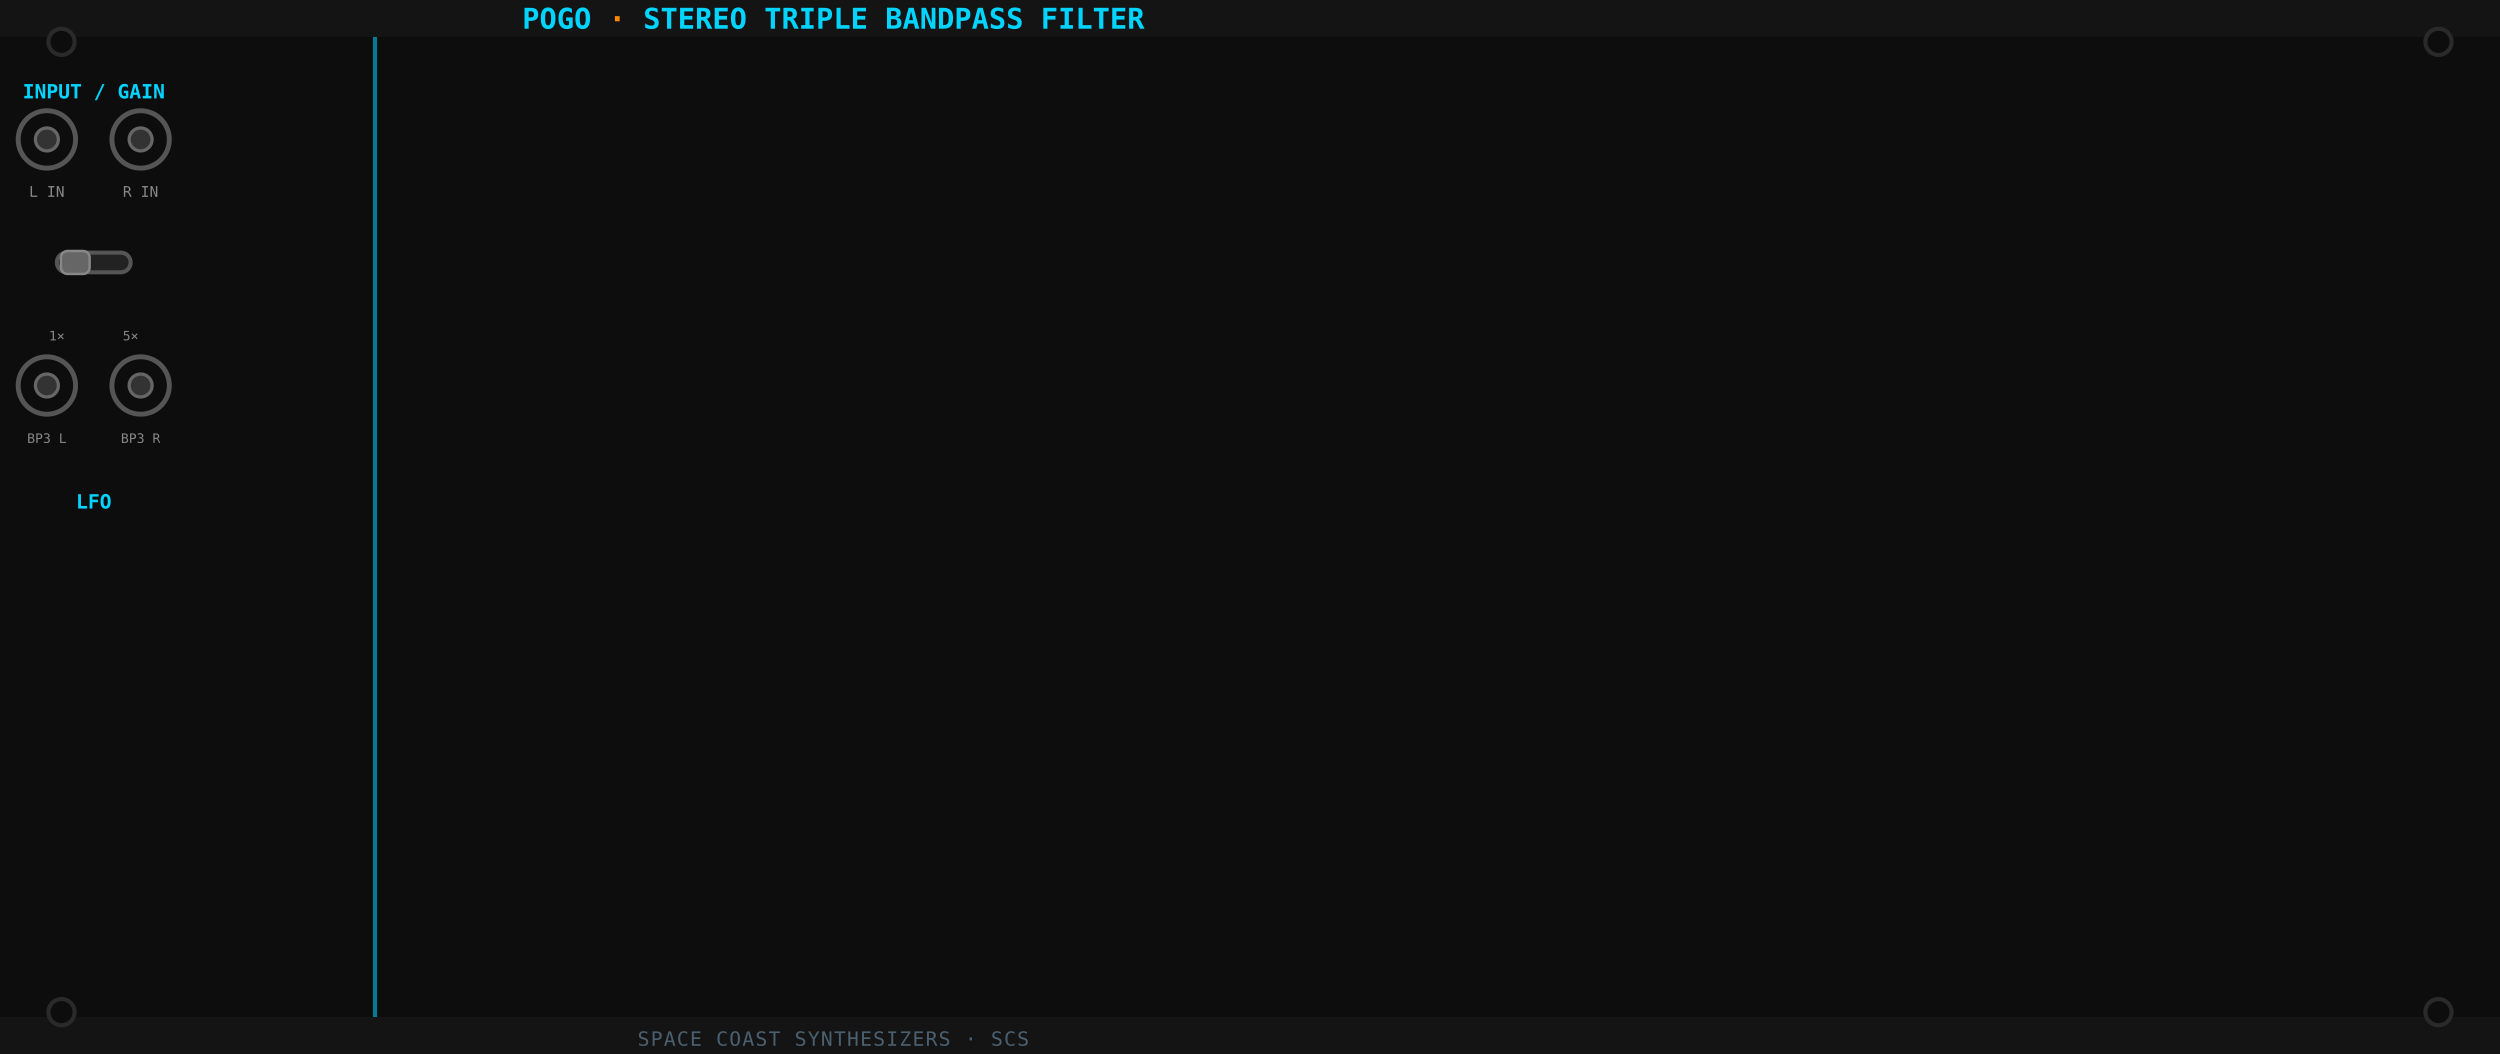
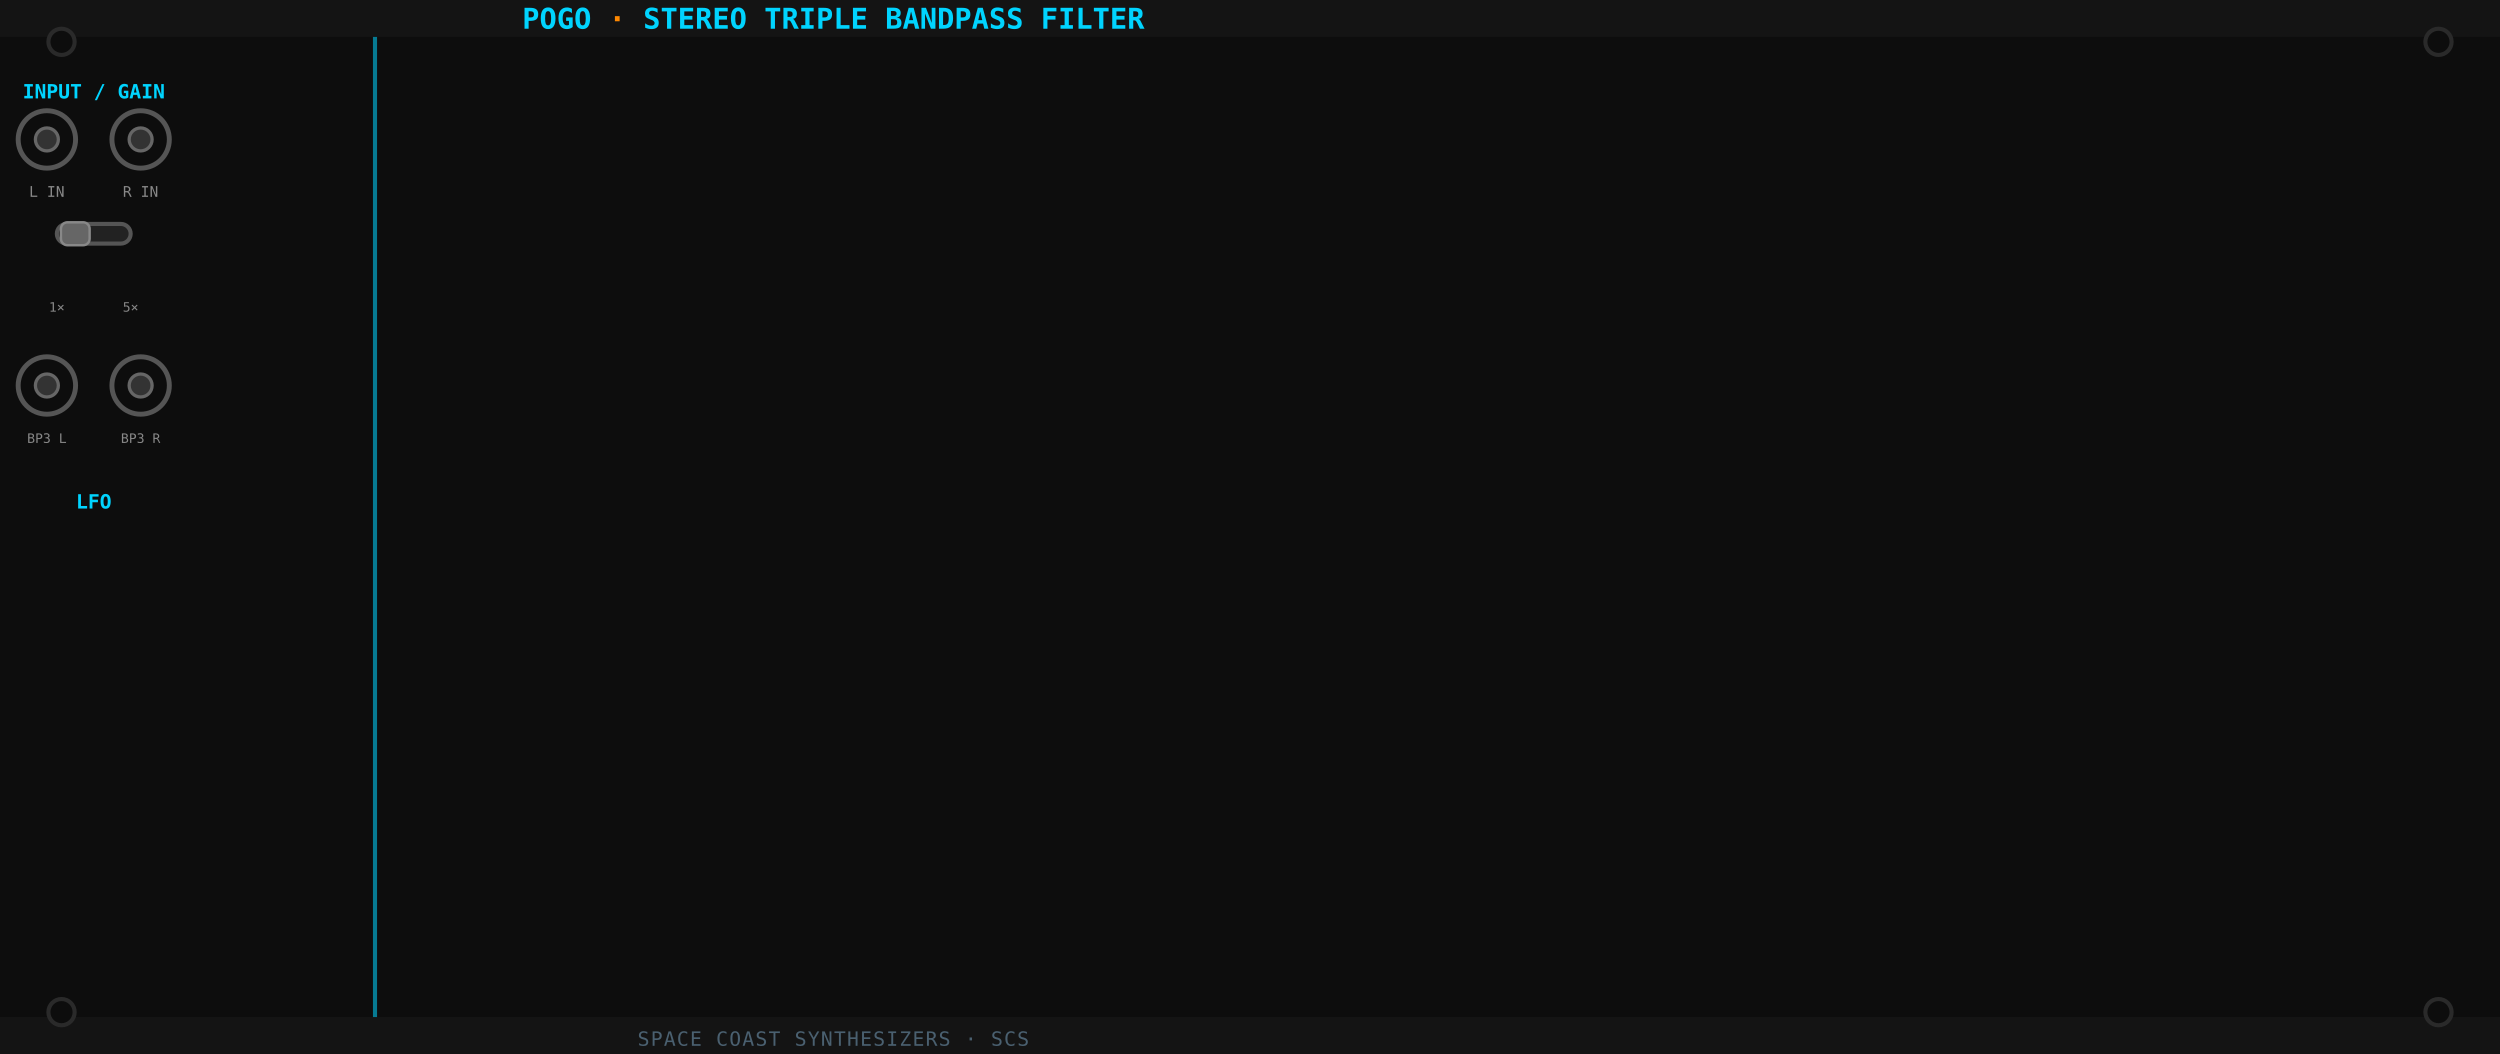
<svg xmlns="http://www.w3.org/2000/svg" width="304.8mm" height="128.5mm" viewBox="0 0 304.80 128.5">
  <rect x="0" y="0" width="304.8" height="128.5" fill="#0d0d0d" />
  <rect x="0" y="0" width="304.8" height="4.5" fill="#141414" />
  <rect x="0" y="124.0" width="304.8" height="4.5" fill="#141414" />
  <circle cx="7.5" cy="5.1" r="1.6" fill="#0d0d0d" stroke="#2a2a2a" stroke-width="0.5" />
  <circle cx="297.3" cy="5.1" r="1.6" fill="#0d0d0d" stroke="#2a2a2a" stroke-width="0.5" />
  <circle cx="7.5" cy="123.4" r="1.6" fill="#0d0d0d" stroke="#2a2a2a" stroke-width="0.5" />
  <circle cx="297.3" cy="123.4" r="1.6" fill="#0d0d0d" stroke="#2a2a2a" stroke-width="0.5" />
  <text x="101.60" y="3.5" fill="#00d4ff" font-family="monospace" font-size="3.5" font-weight="bold" text-anchor="middle">POGO  <tspan fill="#ff8800">·</tspan> STEREO TRIPLE BANDPASS FILTER</text>
  <text x="101.60" y="127.5" fill="#4a6070" font-family="monospace" font-size="2.4" text-anchor="middle" letter-spacing="0.15">SPACE COAST SYNTHESIZERS  ·  SCS</text>
  <line x1="45.72" y1="4.5" x2="45.72" y2="124.0" stroke="#00d4ff" stroke-width="0.5" opacity="0.55" />
  <text x="11.43" y="12.0" fill="#00d4ff" font-family="monospace" font-size="2.4" text-anchor="middle" font-weight="bold">INPUT / GAIN</text>
  <text x="11.43" y="62.0" fill="#00d4ff" font-family="monospace" font-size="2.4" text-anchor="middle" font-weight="bold">LFO</text>
  <circle cx="5.715" cy="17.0" r="3.5" fill="none" stroke="#555" stroke-width="0.6" />
  <circle cx="5.715" cy="17.0" r="1.4" fill="#333" stroke="#666" stroke-width="0.4" />
  <text x="5.715" y="24.0" fill="#888" font-family="monospace" font-size="1.8" text-anchor="middle">L IN</text>
  <circle cx="17.145" cy="17.0" r="3.5" fill="none" stroke="#555" stroke-width="0.6" />
  <circle cx="17.145" cy="17.0" r="1.4" fill="#333" stroke="#666" stroke-width="0.4" />
  <text x="17.145" y="24.0" fill="#888" font-family="monospace" font-size="1.8" text-anchor="middle">R IN</text>
-   <text x="11.43" y="28.5" fill="#888" font-family="monospace" font-size="1.8" text-anchor="middle" />
-   <rect x="6.93" y="30.80" width="9" height="2.4" rx="1.2" fill="#222" stroke="#555" stroke-width="0.5" />
-   <rect x="7.43" y="30.60" width="3.5" height="2.8" rx="0.8" fill="#666" stroke="#888" stroke-width="0.3" />
-   <text x="6.93" y="41.5" fill="#888" font-family="monospace" font-size="1.6" text-anchor="middle">1×</text>
-   <text x="15.93" y="41.5" fill="#888" font-family="monospace" font-size="1.6" text-anchor="middle">5×</text>
+   <text x="11.43" y="25.0" fill="#888" font-family="monospace" font-size="1.8" text-anchor="middle" />
+   <rect x="6.93" y="27.30" width="9" height="2.4" rx="1.2" fill="#222" stroke="#555" stroke-width="0.5" />
+   <rect x="7.43" y="27.10" width="3.5" height="2.8" rx="0.8" fill="#666" stroke="#888" stroke-width="0.3" />
+   <text x="6.93" y="38.0" fill="#888" font-family="monospace" font-size="1.6" text-anchor="middle">1×</text>
+   <text x="15.93" y="38.0" fill="#888" font-family="monospace" font-size="1.6" text-anchor="middle">5×</text>
  <circle cx="5.715" cy="47.0" r="3.5" fill="none" stroke="#555" stroke-width="0.6" />
  <circle cx="5.715" cy="47.0" r="1.4" fill="#333" stroke="#666" stroke-width="0.4" />
  <text x="5.715" y="54.0" fill="#888" font-family="monospace" font-size="1.6" text-anchor="middle">BP3 L</text>
  <circle cx="17.145" cy="47.0" r="3.5" fill="none" stroke="#555" stroke-width="0.6" />
  <circle cx="17.145" cy="47.0" r="1.4" fill="#333" stroke="#666" stroke-width="0.4" />
  <text x="17.145" y="54.0" fill="#888" font-family="monospace" font-size="1.6" text-anchor="middle">BP3 R</text>
</svg>
